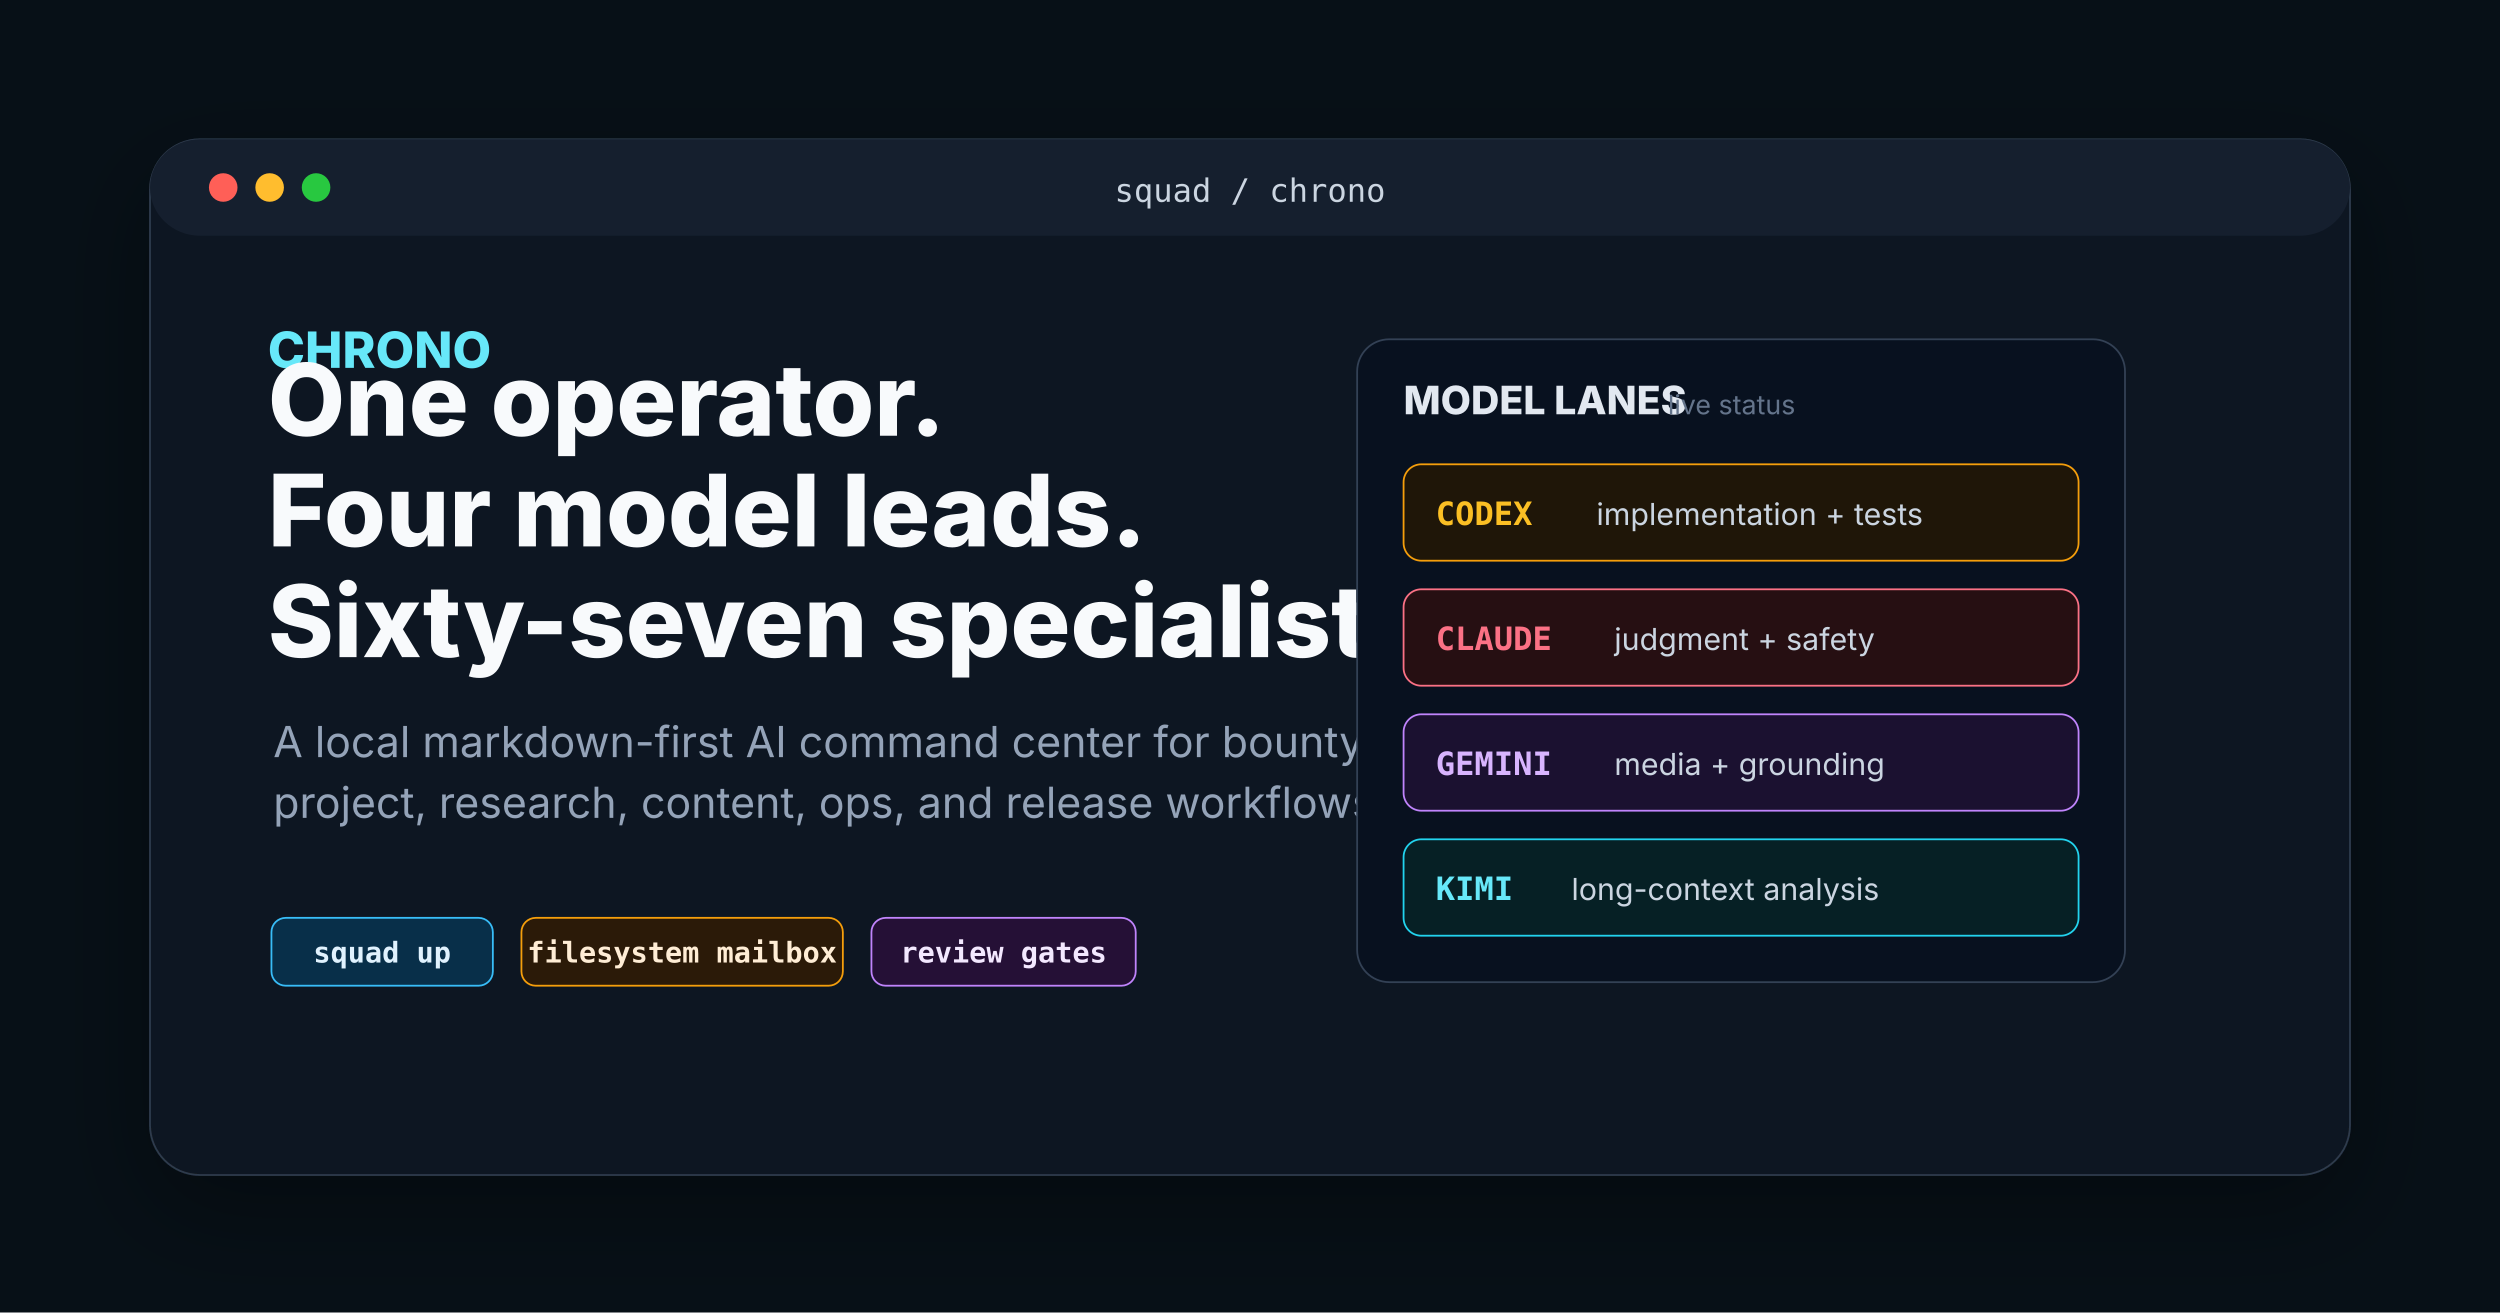
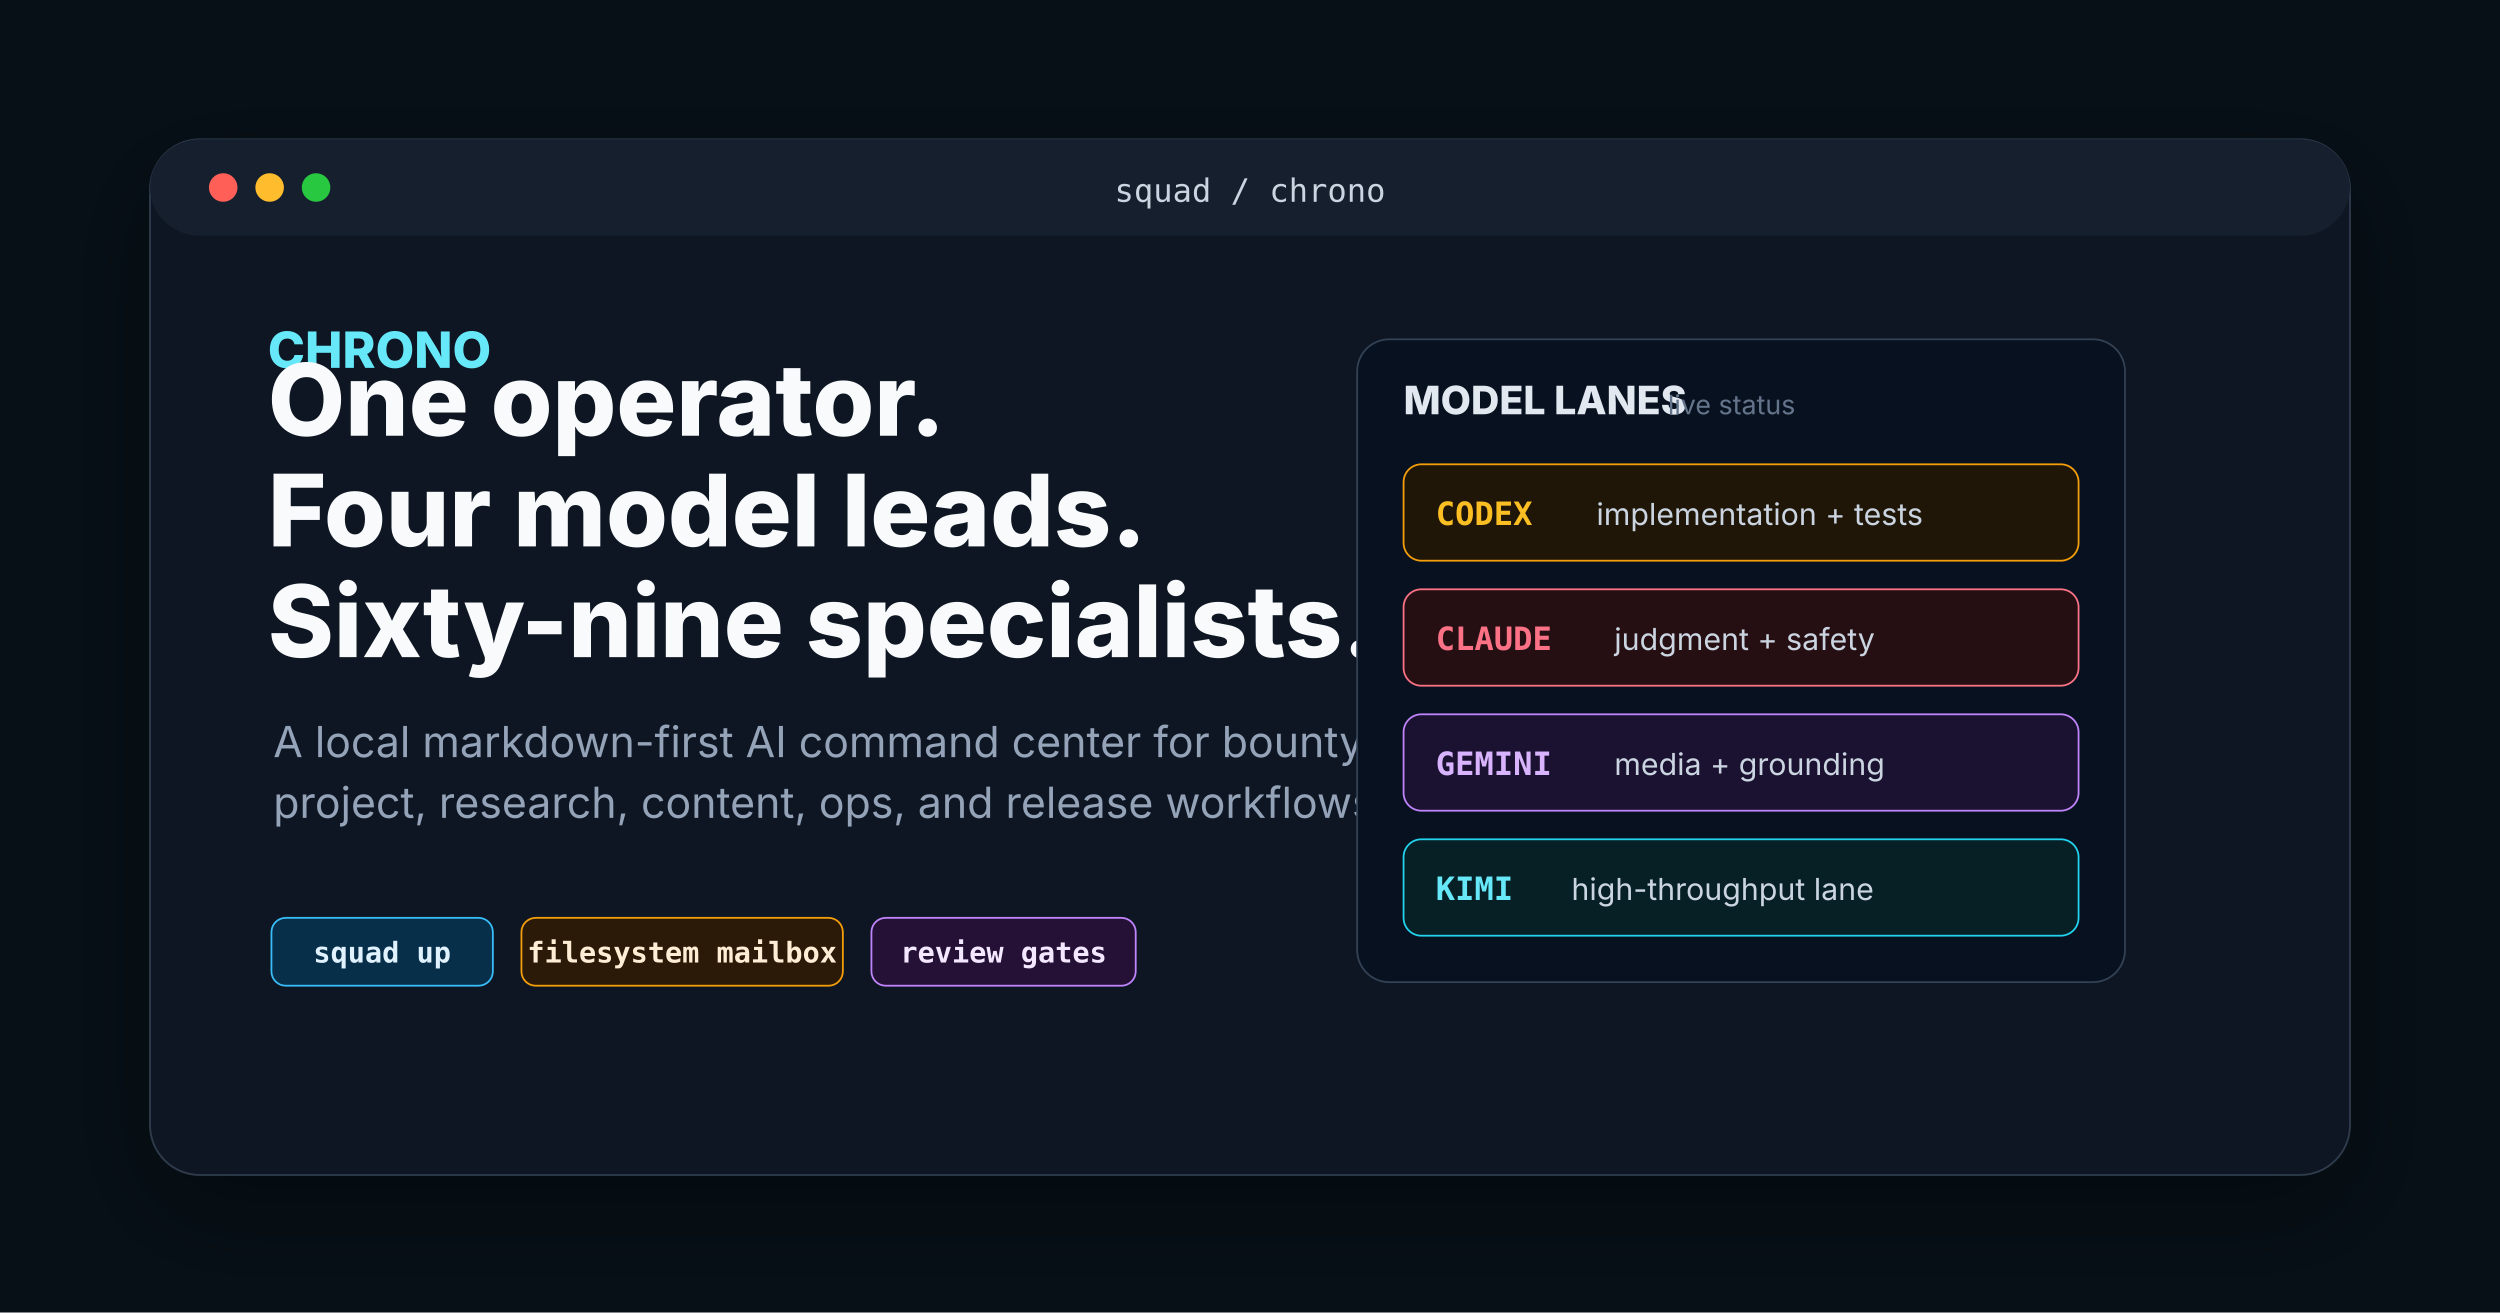
<svg xmlns="http://www.w3.org/2000/svg" width="1400" height="735" viewBox="0 0 1400 735" fill="none" role="img" aria-labelledby="title desc">
  <defs>
    <linearGradient id="bg" x1="0" y1="0" x2="1400" y2="735">
      <stop offset="0" stop-color="#071017" />
      <stop offset="0.52" stop-color="#111827" />
      <stop offset="1" stop-color="#171123" />
    </linearGradient>
    <linearGradient id="panel" x1="110" y1="150" x2="1290" y2="650">
      <stop offset="0" stop-color="#101820" />
      <stop offset="1" stop-color="#0b1220" />
    </linearGradient>
    <filter id="shadow" x="-20%" y="-20%" width="140%" height="140%">
      <feDropShadow dx="0" dy="20" stdDeviation="28" flood-color="#000000" flood-opacity="0.35" />
    </filter>
  </defs>
  <rect width="1400" height="735" fill="url(#bg)" />
  <rect x="84" y="78" width="1232" height="580" rx="28" fill="url(#panel)" stroke="#2f3b4d" filter="url(#shadow)" />
  <rect x="84" y="78" width="1232" height="54" rx="28" fill="#151f2e" />
  <circle cx="125" cy="105" r="8" fill="#ff5f57" />
  <circle cx="151" cy="105" r="8" fill="#ffbd2e" />
  <circle cx="177" cy="105" r="8" fill="#28c840" />
  <text x="700" y="113" text-anchor="middle" fill="#cbd5e1" font-family="SFMono-Regular, Menlo, Consolas, monospace" font-size="18">squad / chrono</text>
  <text x="150" y="206" fill="#67e8f9" font-family="Inter, Arial, sans-serif" font-size="28" font-weight="800">CHRONO</text>
  <text x="150" y="244" fill="#f8fafc" font-family="Inter, Arial, sans-serif" font-size="56" font-weight="800">One operator.</text>
  <text x="150" y="306" fill="#f8fafc" font-family="Inter, Arial, sans-serif" font-size="56" font-weight="800">Four model leads.</text>
-   <text x="150" y="368" fill="#f8fafc" font-family="Inter, Arial, sans-serif" font-size="56" font-weight="800">Sixty-seven specialists.</text>
+   <text x="150" y="368" fill="#f8fafc" font-family="Inter, Arial, sans-serif" font-size="56" font-weight="800">Sixty-nine specialists.</text>
  <text x="153" y="424" fill="#94a3b8" font-family="Inter, Arial, sans-serif" font-size="24">A local markdown-first AI command center for bounty,</text>
  <text x="153" y="458" fill="#94a3b8" font-family="Inter, Arial, sans-serif" font-size="24">project, research, content, ops, and release workflows.</text>
  <rect x="152" y="514" width="124" height="38" rx="8" fill="#082f49" stroke="#38bdf8" />
  <text x="214" y="539" text-anchor="middle" fill="#e0f2fe" font-family="SFMono-Regular, Menlo, Consolas, monospace" font-size="16" font-weight="700">squad up</text>
  <rect x="292" y="514" width="180" height="38" rx="8" fill="#2b1a08" stroke="#f59e0b" />
  <text x="382" y="539" text-anchor="middle" fill="#ffedd5" font-family="SFMono-Regular, Menlo, Consolas, monospace" font-size="16" font-weight="700">filesystem mailbox</text>
  <rect x="488" y="514" width="148" height="38" rx="8" fill="#251036" stroke="#c084fc" />
  <text x="562" y="539" text-anchor="middle" fill="#f3e8ff" font-family="SFMono-Regular, Menlo, Consolas, monospace" font-size="16" font-weight="700">review gates</text>
  <g transform="translate(760 190)">
    <rect x="0" y="0" width="430" height="360" rx="18" fill="#08111f" stroke="#334155" />
    <text x="26" y="42" fill="#e2e8f0" font-family="Inter, Arial, sans-serif" font-size="22" font-weight="800">MODEL LANES</text>
    <text x="174" y="42" fill="#64748b" font-family="Inter, Arial, sans-serif" font-size="15">live status</text>
    <g transform="translate(26 70)">
      <rect width="378" height="54" rx="10" fill="#1f1608" stroke="#f59e0b" />
      <text x="18" y="34" fill="#fbbf24" font-family="SFMono-Regular, Menlo, Consolas, monospace" font-size="18" font-weight="800">CODEX</text>
      <text x="108" y="34" fill="#cbd5e1" font-family="Inter, Arial, sans-serif" font-size="17">implementation + tests</text>
    </g>
    <g transform="translate(26 140)">
      <rect width="378" height="54" rx="10" fill="#260f12" stroke="#fb7185" />
      <text x="18" y="34" fill="#fb7185" font-family="SFMono-Regular, Menlo, Consolas, monospace" font-size="18" font-weight="800">CLAUDE</text>
      <text x="118" y="34" fill="#cbd5e1" font-family="Inter, Arial, sans-serif" font-size="17">judgment + safety</text>
    </g>
    <g transform="translate(26 210)">
      <rect width="378" height="54" rx="10" fill="#1b1130" stroke="#c084fc" />
      <text x="18" y="34" fill="#d8b4fe" font-family="SFMono-Regular, Menlo, Consolas, monospace" font-size="18" font-weight="800">GEMINI</text>
      <text x="118" y="34" fill="#cbd5e1" font-family="Inter, Arial, sans-serif" font-size="17">media + grounding</text>
    </g>
    <g transform="translate(26 280)">
      <rect width="378" height="54" rx="10" fill="#062025" stroke="#22d3ee" />
      <text x="18" y="34" fill="#67e8f9" font-family="SFMono-Regular, Menlo, Consolas, monospace" font-size="18" font-weight="800">KIMI</text>
-       <text x="94" y="34" fill="#cbd5e1" font-family="Inter, Arial, sans-serif" font-size="17">long-context analysis</text>
+       <text x="94" y="34" fill="#cbd5e1" font-family="Inter, Arial, sans-serif" font-size="17">high-throughput lane</text>
    </g>
  </g>
</svg>
